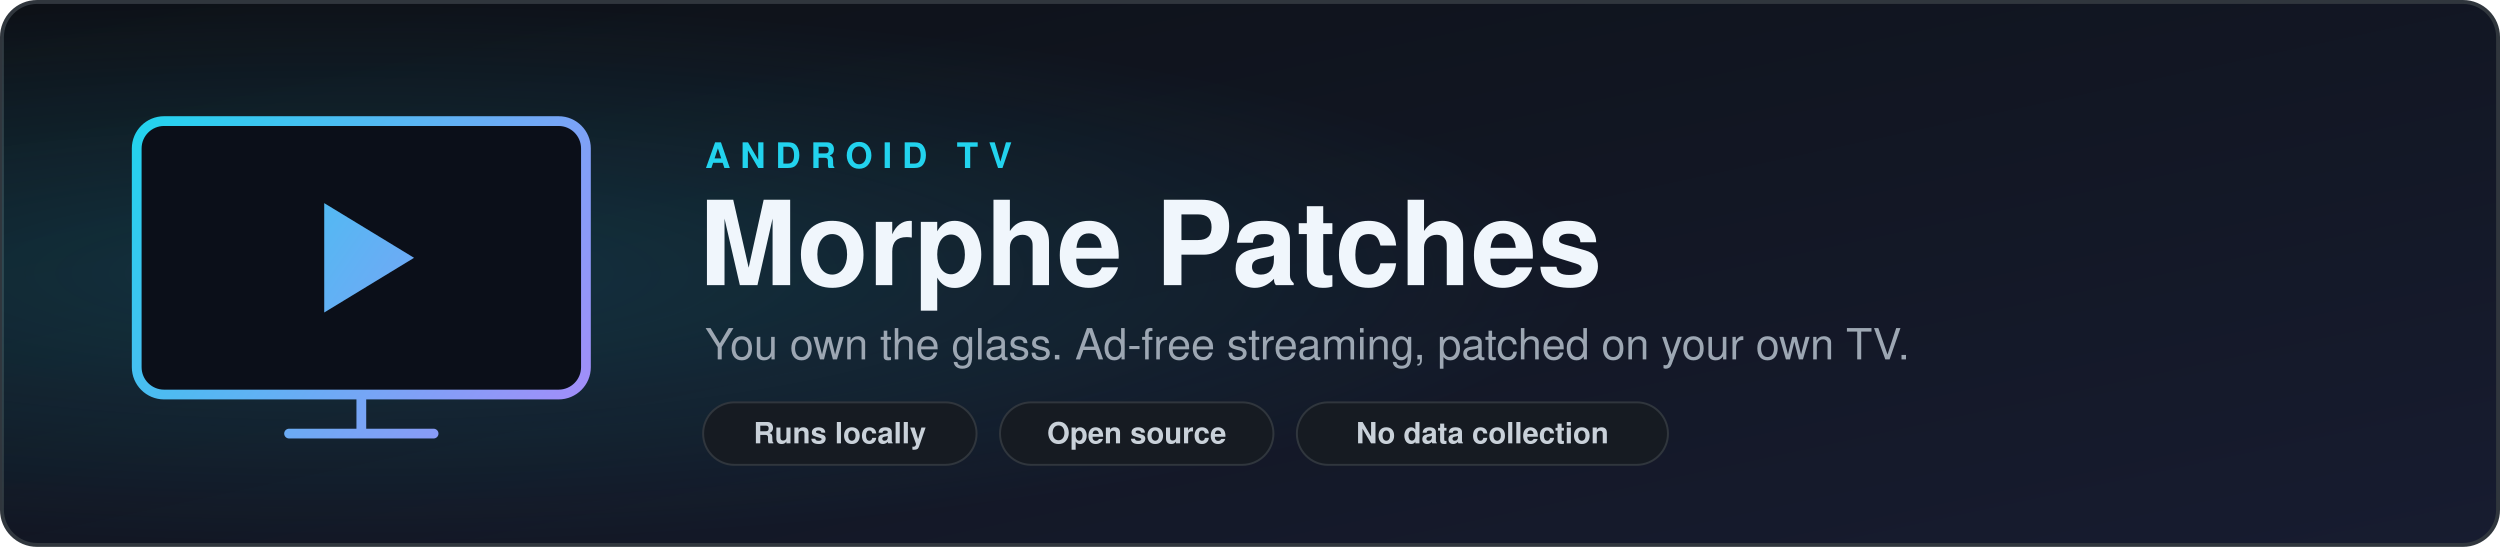
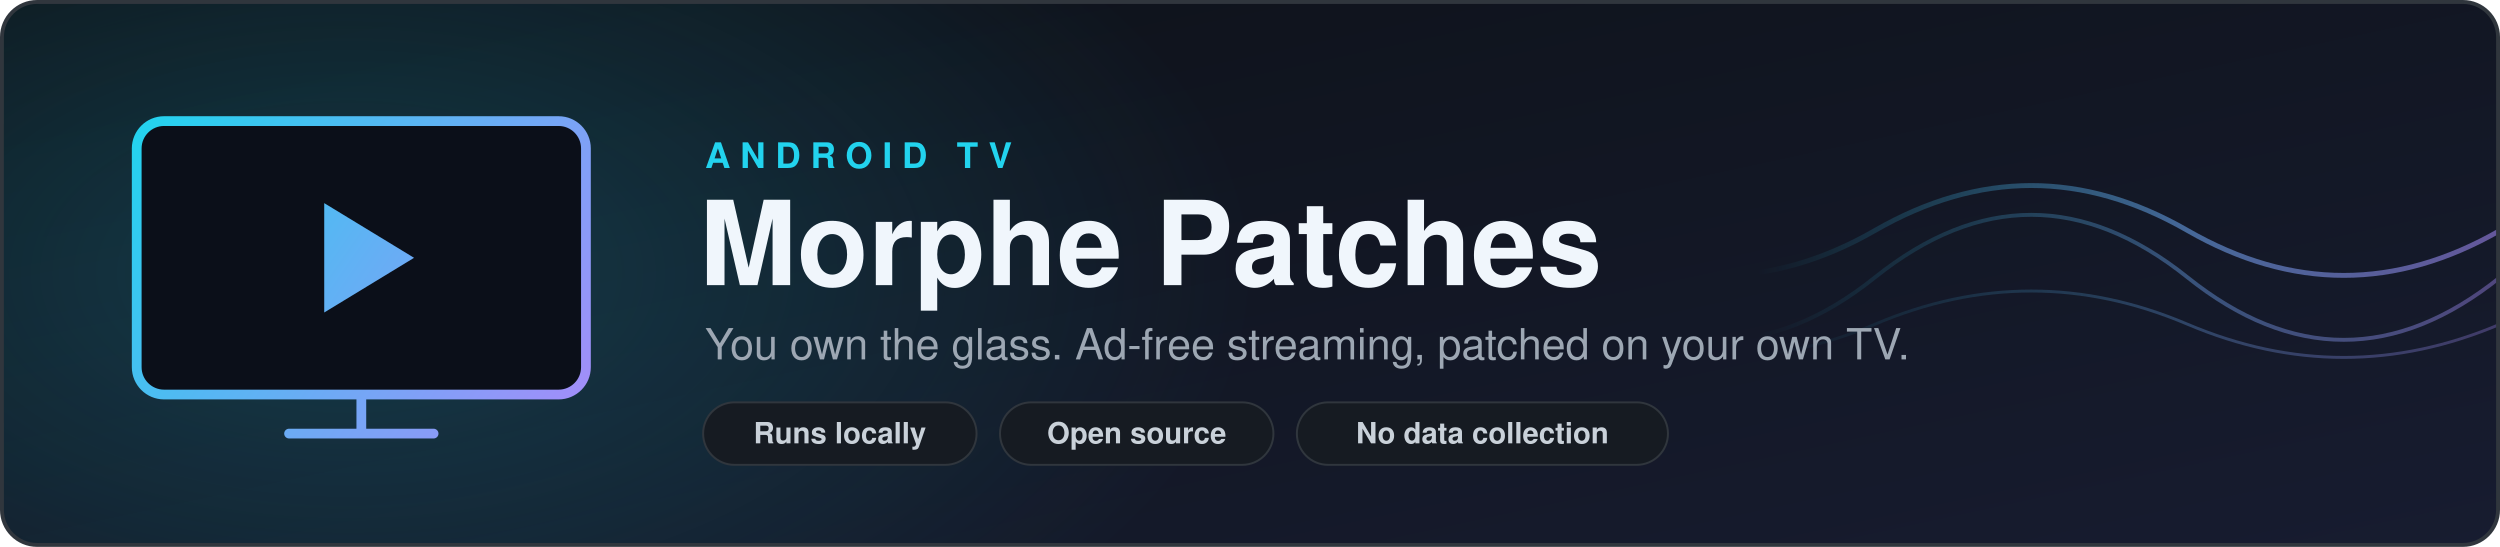
<svg xmlns="http://www.w3.org/2000/svg" viewBox="0 0 1280 280" width="1280" height="280" role="img" aria-label="Morphe Patches for Android TV: ad-free streaming, patched on your own TV">
  <defs>
    <linearGradient id="bg" x1="0" y1="0" x2="1" y2="1">
      <stop offset="0" stop-color="#0d1117" />
      <stop offset="1" stop-color="#171c30" />
    </linearGradient>
    <linearGradient id="acc" gradientUnits="userSpaceOnUse" x1="70" y1="62" x2="300" y2="222">
      <stop offset="0" stop-color="#22d3ee" />
      <stop offset="1" stop-color="#a78bfa" />
    </linearGradient>
-     <radialGradient id="glow" cx="0.14" cy="0.5" r="0.5">
-       <stop offset="0" stop-color="#22d3ee" stop-opacity="0.16" />
+     <linearGradient id="flow" gradientUnits="userSpaceOnUse" x1="900" y1="0" x2="1280" y2="0">
+       <stop offset="0" stop-color="#22d3ee" />
+       <stop offset="1" stop-color="#a78bfa" />
+     </linearGradient>
+     <radialGradient id="glow" cx="0.5" cy="0.5" r="0.5">
+       <stop offset="0" stop-color="#22d3ee" stop-opacity="0.20" />
      <stop offset="1" stop-color="#22d3ee" stop-opacity="0" />
    </radialGradient>
+     <linearGradient id="fadeg" gradientUnits="userSpaceOnUse" x1="900" y1="0" x2="1120" y2="0">
+       <stop offset="0" stop-color="#fff" stop-opacity="0" />
+       <stop offset="1" stop-color="#fff" stop-opacity="1" />
+     </linearGradient>
+     <mask id="fade" maskUnits="userSpaceOnUse" x="0" y="0" width="1280" height="280">
+       <rect x="2" y="2" width="1276" height="276" rx="17" fill="url(#fadeg)" />
+     </mask>
+     <clipPath id="card">
+       <rect x="2" y="2" width="1276" height="276" rx="17" />
+     </clipPath>
+     <style>
+       .w { fill: none; stroke: url(#flow); stroke-linecap: round; animation: flow linear infinite; }
+       .w1 { stroke-width: 2.5; opacity: .55; animation-duration: 9s; }
+       .w2 { stroke-width: 2; opacity: .4; animation-duration: 14s; animation-direction: reverse; }
+       .w3 { stroke-width: 1.5; opacity: .3; animation-duration: 20s; }
+       .glow { animation: drift 16s ease-in-out infinite alternate; }
+       .play { transform-box: fill-box; transform-origin: center; animation: pulse 3.2s ease-in-out infinite; }
+       @keyframes flow { from { transform: translateX(0); } to { transform: translateX(320px); } }
+       @keyframes drift { from { transform: translateX(0); } to { transform: translateX(260px); } }
+       @keyframes pulse { 0%, 100% { opacity: 1; transform: scale(1); } 50% { opacity: .72; transform: scale(.94); } }
+       @media (prefers-reduced-motion: reduce) { .w, .glow, .play { animation: none; } }
+     </style>
  </defs>
  <rect x="1" y="1" width="1278" height="278" rx="18" fill="url(#bg)" stroke="#30363d" stroke-width="2" />
-   <rect x="1" y="1" width="1278" height="278" rx="18" fill="url(#glow)" />
+   <g clip-path="url(#card)">
+     <ellipse class="glow" cx="180" cy="140" rx="460" ry="260" fill="url(#glow)" />
+   </g>
+   <g mask="url(#fade)">
+     <path class="w w1" d="M-320 118 Q-240 72 -160 118 T0 118 T160 118 T320 118 T480 118 T640 118 T800 118 T960 118 T1120 118 T1280 118 T1440 118 T1600 118" />
+     <path class="w w2" d="M-320 142 Q-240 78 -160 142 T0 142 T160 142 T320 142 T480 142 T640 142 T800 142 T960 142 T1120 142 T1280 142 T1440 142 T1600 142" />
+     <path class="w w3" d="M-320 166 Q-240 132 -160 166 T0 166 T160 166 T320 166 T480 166 T640 166 T800 166 T960 166 T1120 166 T1280 166 T1440 166 T1600 166" />
+   </g>
  <rect x="70" y="62" width="230" height="140" rx="14" fill="#0b0f19" stroke="url(#acc)" stroke-width="5" />
-   <path d="M166 104 L166 160 L212 132 Z" fill="url(#acc)" />
+   <path class="play" d="M166 104 L166 160 L212 132 Z" fill="url(#acc)" />
  <path d="M185 204 V222 M148 222 H222" stroke="url(#acc)" stroke-width="5" stroke-linecap="round" fill="none" />
  <g font-family="-apple-system,BlinkMacSystemFont,'Segoe UI',Helvetica,Arial,sans-serif">
    <text x="361" y="86" font-size="18" font-weight="600" letter-spacing="5" fill="#22d3ee">ANDROID TV</text>
    <text x="358" y="146" font-size="60" font-weight="700" fill="#f0f6fc">Morphe Patches</text>
    <text x="361" y="184" font-size="22" fill="#9da7b3">You own the glass. Ad-free streaming, patched on your own TV.</text>
    <g font-size="15" font-weight="600" fill="#c9d1d9" text-anchor="middle">
      <rect x="360" y="206" width="140" height="32" rx="16" fill="#161b22" stroke="#30363d" />
      <text x="430" y="227">Runs locally</text>
      <rect x="512" y="206" width="140" height="32" rx="16" fill="#161b22" stroke="#30363d" />
      <text x="582" y="227">Open source</text>
      <rect x="664" y="206" width="190" height="32" rx="16" fill="#161b22" stroke="#30363d" />
      <text x="759" y="227">No data collection</text>
    </g>
  </g>
</svg>
